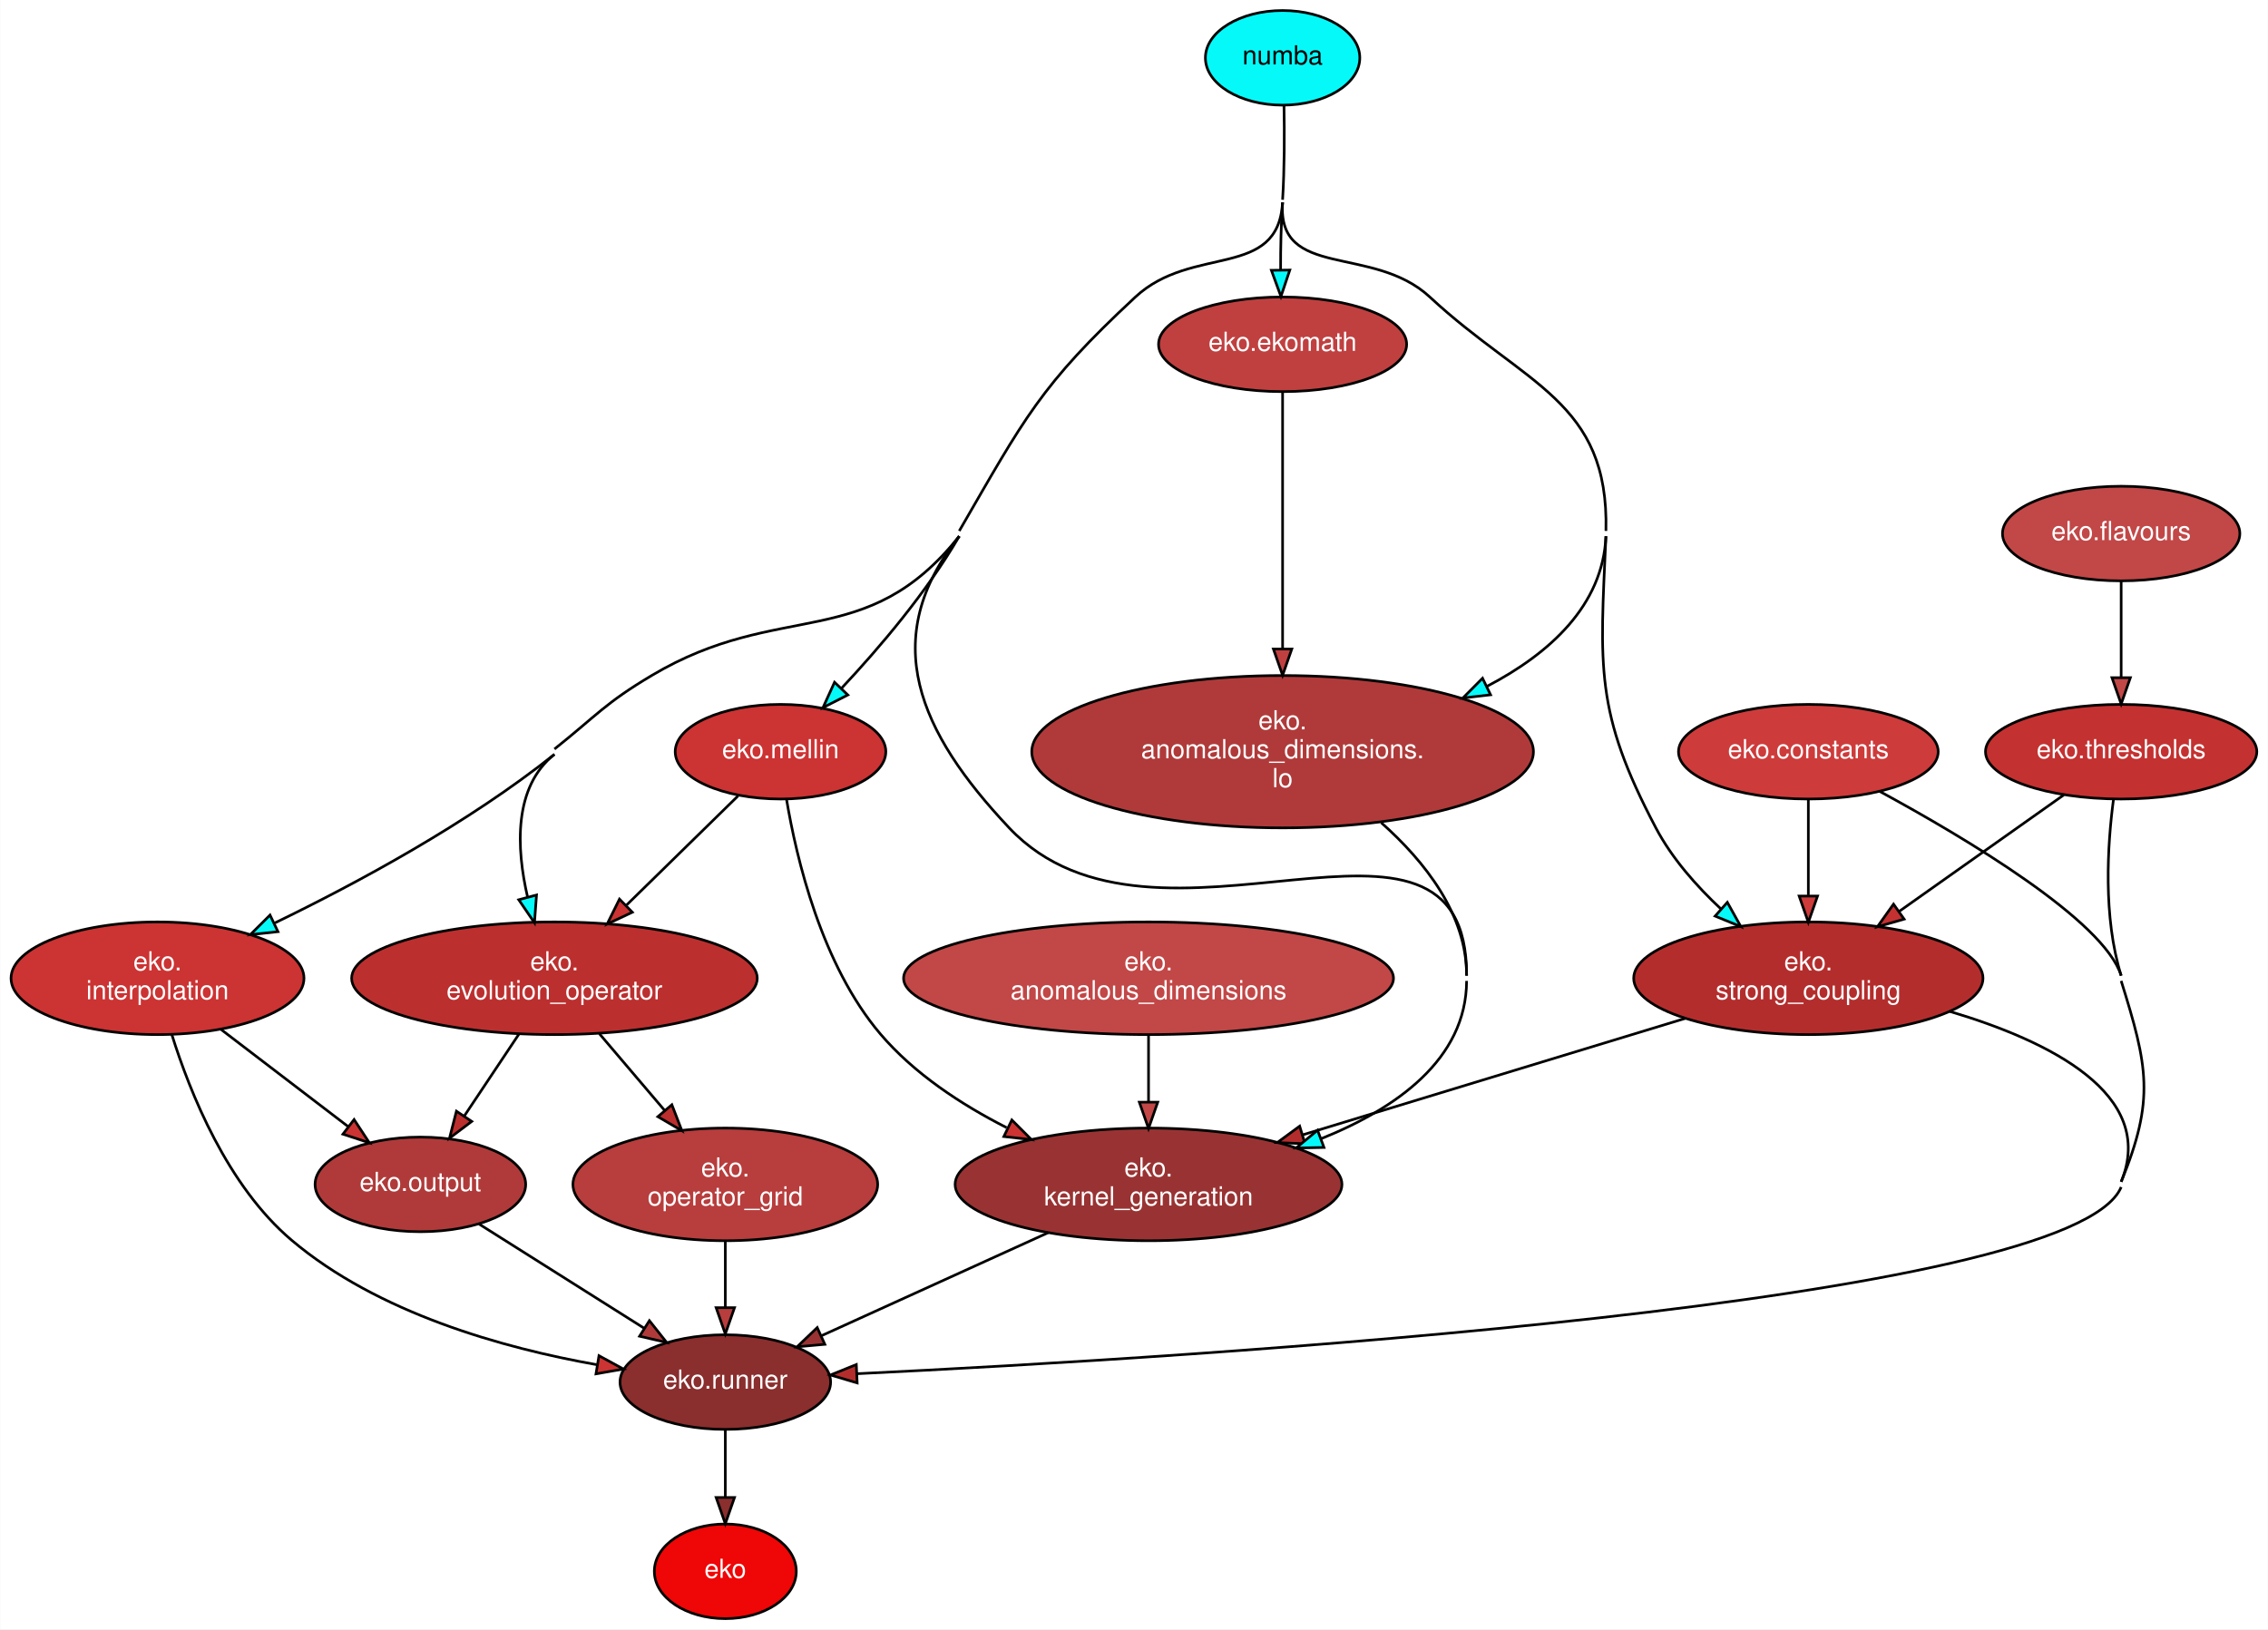
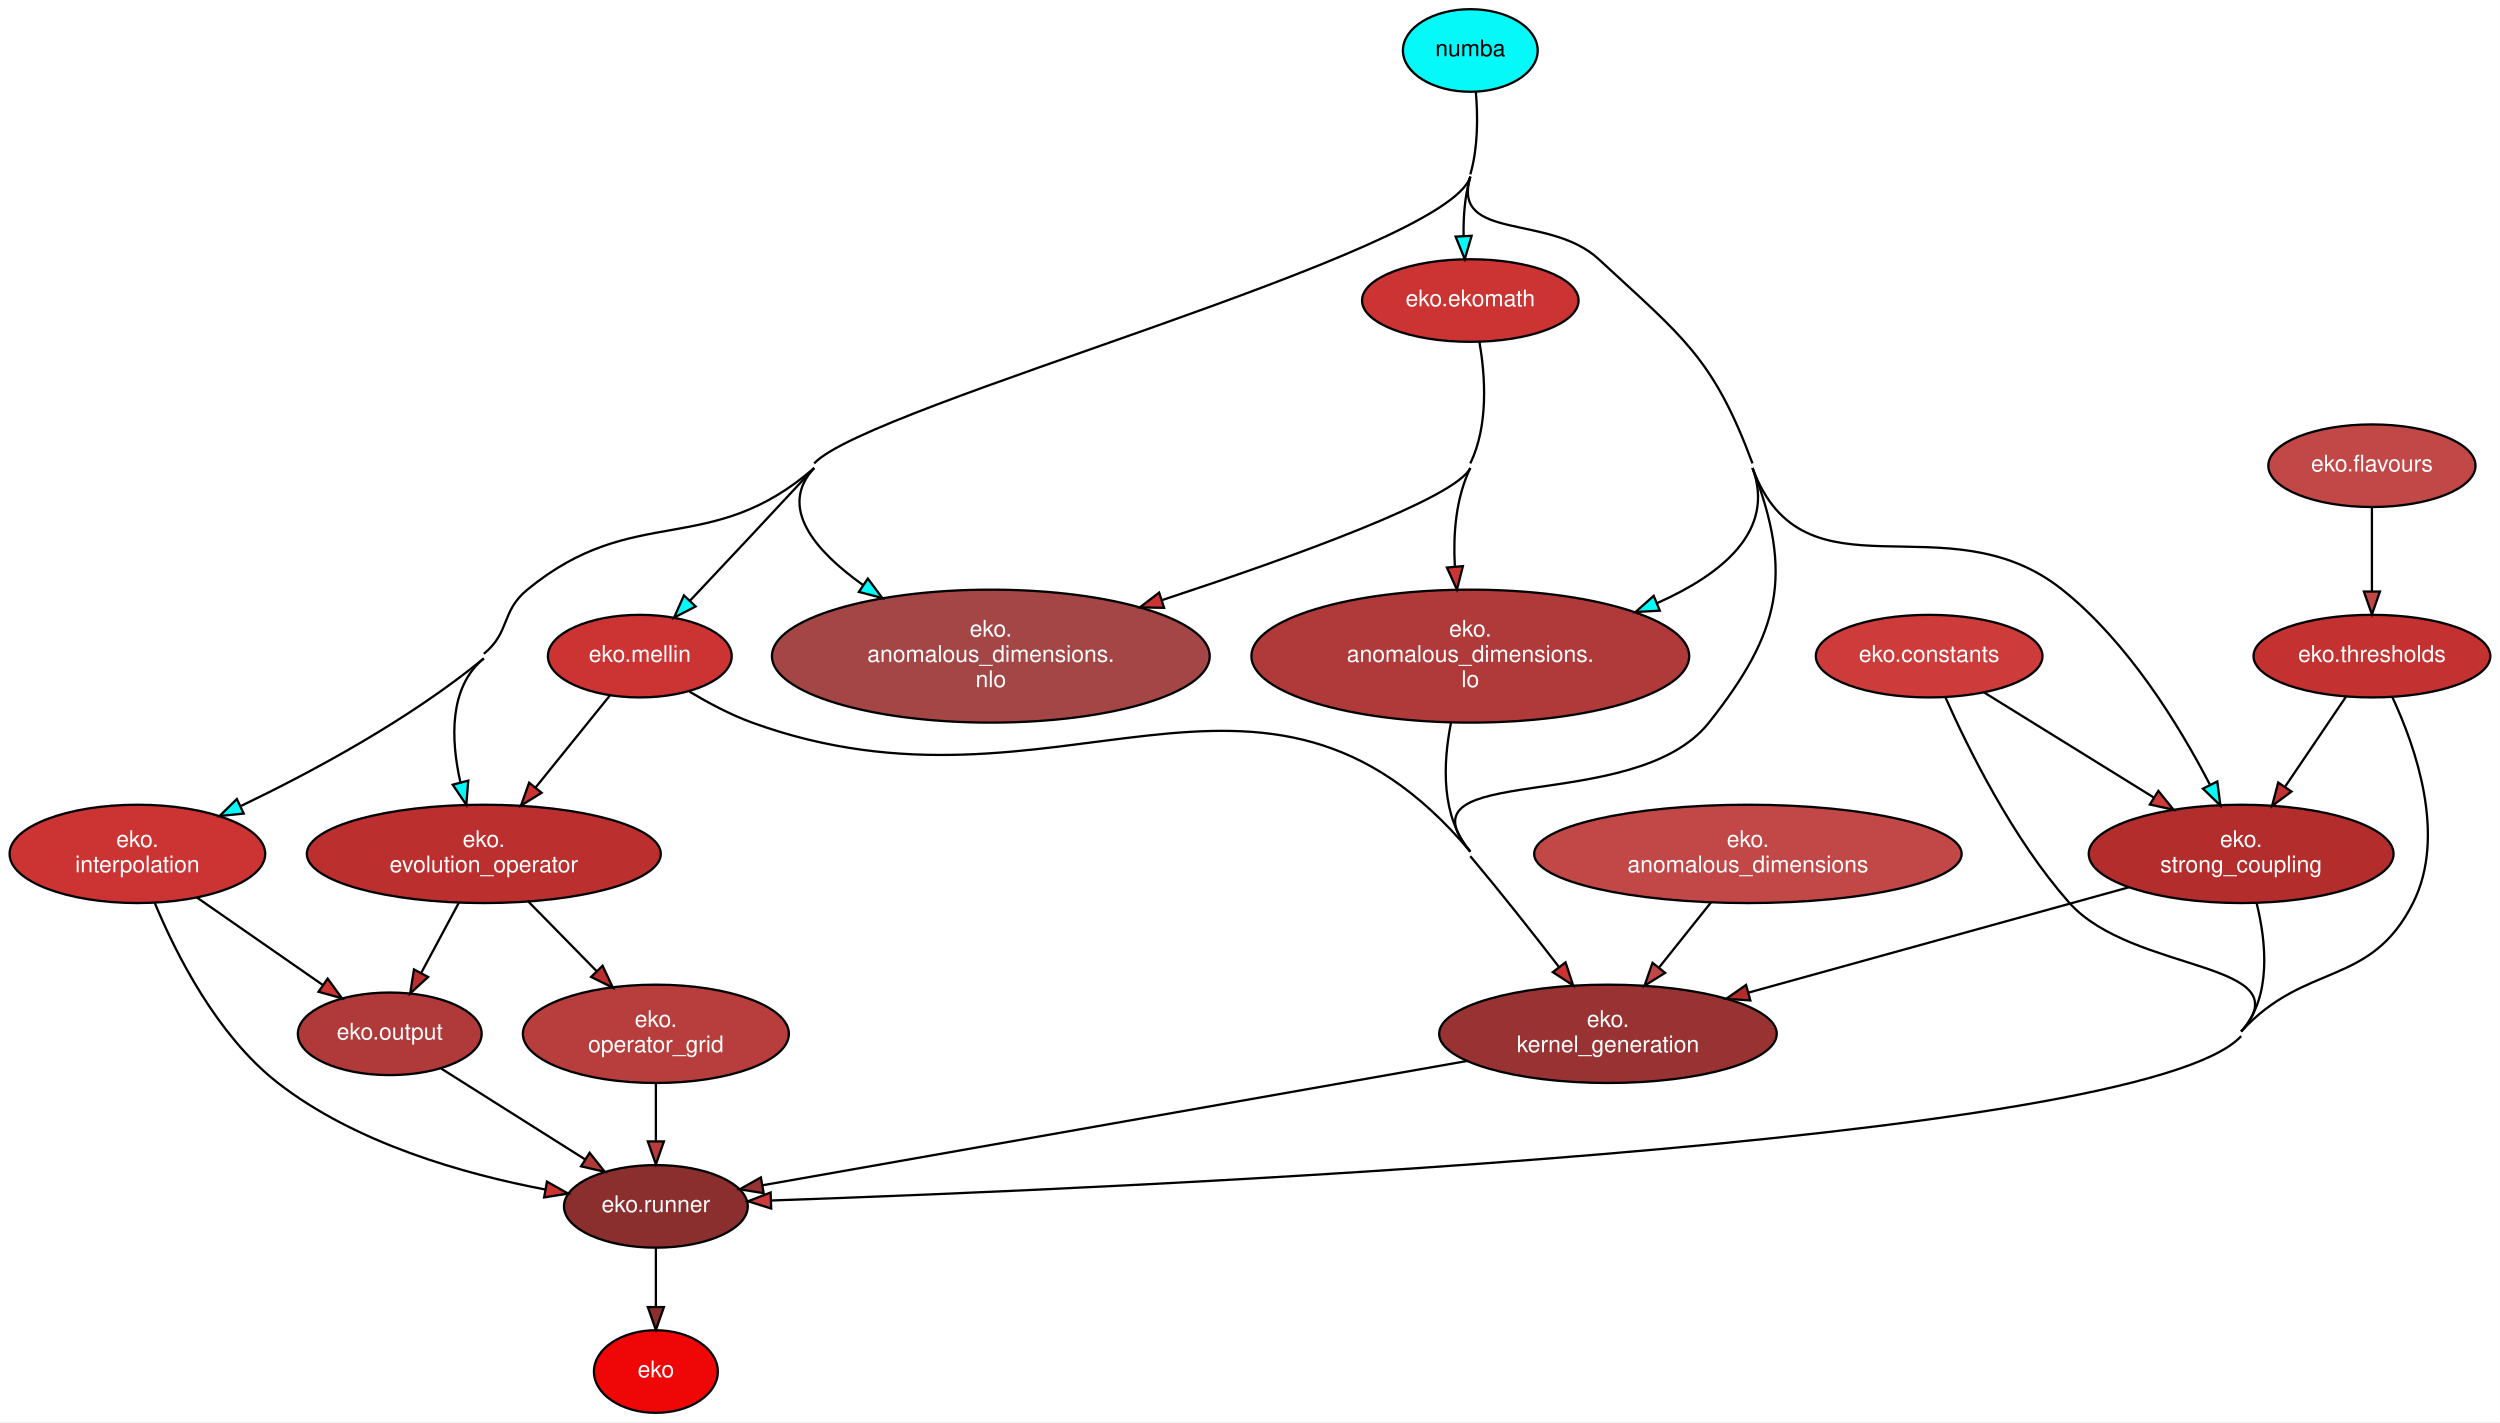
- <svg xmlns="http://www.w3.org/2000/svg" width="863pt" height="620pt" viewBox="0.00 0.00 862.66 619.84">
+ <svg xmlns="http://www.w3.org/2000/svg" width="1090pt" height="620pt" viewBox="0.00 0.00 1089.66 619.84">
  <g id="graph0" class="graph" transform="scale(1 1) rotate(0) translate(4 615.84)">
    <style>.edge&gt;path:hover{stroke-width:8}</style>
-     <polygon fill="white" stroke="transparent" points="-4,4 -4,-615.84 858.66,-615.84 858.66,4 -4,4" />
+     <polygon fill="white" stroke="transparent" points="-4,4 -4,-615.84 1085.66,-615.84 1085.66,4 -4,4" />
    <g id="node1" class="node">
      <style>.edge&gt;path:hover{stroke-width:8}</style>
-       <ellipse fill="#ef0606" stroke="black" cx="271.86" cy="-18" rx="27" ry="18" />
-       <text text-anchor="middle" x="271.86" y="-15.5" font-family="Helvetica,sans-Serif" font-size="10.00" fill="#ffffff">eko</text>
+       <ellipse fill="#ef0606" stroke="black" cx="281.86" cy="-18" rx="27" ry="18" />
+       <text text-anchor="middle" x="281.86" y="-15.5" font-family="Helvetica,sans-Serif" font-size="10.00" fill="#ffffff">eko</text>
    </g>
    <g id="node2" class="node">
      <style>.edge&gt;path:hover{stroke-width:8}</style>
-       <ellipse fill="#c24747" stroke="black" cx="432.86" cy="-243.64" rx="93.18" ry="21.43" />
-       <text text-anchor="middle" x="432.86" y="-246.64" font-family="Helvetica,sans-Serif" font-size="10.00" fill="#ffffff">eko.</text>
-       <text text-anchor="middle" x="432.86" y="-235.64" font-family="Helvetica,sans-Serif" font-size="10.00" fill="#ffffff">anomalous_dimensions</text>
-     </g>
-     <g id="node9" class="node">
-       <style>.edge&gt;path:hover{stroke-width:8}</style>
-       <ellipse fill="#993333" stroke="black" cx="432.86" cy="-165.21" rx="73.58" ry="21.43" />
-       <text text-anchor="middle" x="432.86" y="-168.21" font-family="Helvetica,sans-Serif" font-size="10.00" fill="#ffffff">eko.</text>
-       <text text-anchor="middle" x="432.86" y="-157.21" font-family="Helvetica,sans-Serif" font-size="10.00" fill="#ffffff">kernel_generation</text>
+       <ellipse fill="#c24747" stroke="black" cx="757.86" cy="-243.64" rx="93.18" ry="21.43" />
+       <text text-anchor="middle" x="757.86" y="-246.64" font-family="Helvetica,sans-Serif" font-size="10.00" fill="#ffffff">eko.</text>
+       <text text-anchor="middle" x="757.86" y="-235.64" font-family="Helvetica,sans-Serif" font-size="10.00" fill="#ffffff">anomalous_dimensions</text>
+     </g>
+     <g id="node10" class="node">
+       <style>.edge&gt;path:hover{stroke-width:8}</style>
+       <ellipse fill="#993333" stroke="black" cx="696.86" cy="-165.21" rx="73.58" ry="21.43" />
+       <text text-anchor="middle" x="696.86" y="-168.21" font-family="Helvetica,sans-Serif" font-size="10.00" fill="#ffffff">eko.</text>
+       <text text-anchor="middle" x="696.86" y="-157.21" font-family="Helvetica,sans-Serif" font-size="10.00" fill="#ffffff">kernel_generation</text>
    </g>
    <g id="edge1" class="edge">
      <style>.edge&gt;path:hover{stroke-width:8}</style>
-       <path fill="none" stroke="black" d="M432.86,-222.16C432.86,-214.3 432.86,-205.16 432.86,-196.57" />
-       <polygon fill="#c24747" stroke="black" points="436.36,-196.49 432.86,-186.49 429.36,-196.49 436.36,-196.49" />
+       <path fill="none" stroke="black" d="M741.83,-222.56C734.9,-213.87 726.67,-203.55 719.15,-194.14" />
+       <polygon fill="#c24747" stroke="black" points="721.76,-191.79 712.78,-186.16 716.28,-196.16 721.76,-191.79" />
    </g>
    <g id="node3" class="node">
      <style>.edge&gt;path:hover{stroke-width:8}</style>
-       <ellipse fill="#b03a3a" stroke="black" cx="483.86" cy="-329.84" rx="95.42" ry="28.98" />
-       <text text-anchor="middle" x="483.86" y="-338.34" font-family="Helvetica,sans-Serif" font-size="10.00" fill="#ffffff">eko.</text>
-       <text text-anchor="middle" x="483.86" y="-327.34" font-family="Helvetica,sans-Serif" font-size="10.00" fill="#ffffff">anomalous_dimensions.</text>
-       <text text-anchor="middle" x="483.86" y="-316.34" font-family="Helvetica,sans-Serif" font-size="10.00" fill="#ffffff">lo</text>
+       <ellipse fill="#b03a3a" stroke="black" cx="636.86" cy="-329.84" rx="95.42" ry="28.98" />
+       <text text-anchor="middle" x="636.86" y="-338.34" font-family="Helvetica,sans-Serif" font-size="10.00" fill="#ffffff">eko.</text>
+       <text text-anchor="middle" x="636.86" y="-327.34" font-family="Helvetica,sans-Serif" font-size="10.00" fill="#ffffff">anomalous_dimensions.</text>
+       <text text-anchor="middle" x="636.86" y="-316.34" font-family="Helvetica,sans-Serif" font-size="10.00" fill="#ffffff">lo</text>
    </g>
    <g id="edge2" class="edge">
      <style>.edge&gt;path:hover{stroke-width:8}</style>
-       <path fill="none" stroke="black" d="M521.37,-302.85C538.03,-288.04 553.92,-267.83 553.86,-244.64" />
+       <path fill="none" stroke="black" d="M628.42,-300.71C624.86,-282.67 624.06,-259.85 636.86,-244.64" />
    </g>
    <g id="node4" class="node">
      <style>.edge&gt;path:hover{stroke-width:8}</style>
-       <ellipse fill="#ce3b3b" stroke="black" cx="683.86" cy="-329.84" rx="49.4" ry="18" />
-       <text text-anchor="middle" x="683.86" y="-327.34" font-family="Helvetica,sans-Serif" font-size="10.00" fill="#ffffff">eko.constants</text>
-     </g>
-     <g id="node13" class="node">
-       <style>.edge&gt;path:hover{stroke-width:8}</style>
-       <ellipse fill="#8a2e2e" stroke="black" cx="271.86" cy="-90" rx="40.06" ry="18" />
-       <text text-anchor="middle" x="271.86" y="-87.5" font-family="Helvetica,sans-Serif" font-size="10.00" fill="#ffffff">eko.runner</text>
+       <ellipse fill="#a44646" stroke="black" cx="427.86" cy="-329.84" rx="95.42" ry="28.98" />
+       <text text-anchor="middle" x="427.86" y="-338.34" font-family="Helvetica,sans-Serif" font-size="10.00" fill="#ffffff">eko.</text>
+       <text text-anchor="middle" x="427.86" y="-327.34" font-family="Helvetica,sans-Serif" font-size="10.00" fill="#ffffff">anomalous_dimensions.</text>
+       <text text-anchor="middle" x="427.86" y="-316.34" font-family="Helvetica,sans-Serif" font-size="10.00" fill="#ffffff">nlo</text>
+     </g>
+     <g id="node5" class="node">
+       <style>.edge&gt;path:hover{stroke-width:8}</style>
+       <ellipse fill="#ce3b3b" stroke="black" cx="836.86" cy="-329.84" rx="49.4" ry="18" />
+       <text text-anchor="middle" x="836.86" y="-327.34" font-family="Helvetica,sans-Serif" font-size="10.00" fill="#ffffff">eko.constants</text>
+     </g>
+     <g id="node14" class="node">
+       <style>.edge&gt;path:hover{stroke-width:8}</style>
+       <ellipse fill="#8a2e2e" stroke="black" cx="281.86" cy="-90" rx="40.06" ry="18" />
+       <text text-anchor="middle" x="281.86" y="-87.5" font-family="Helvetica,sans-Serif" font-size="10.00" fill="#ffffff">eko.runner</text>
    </g>
    <g id="edge3" class="edge">
      <style>.edge&gt;path:hover{stroke-width:8}</style>
-       <path fill="none" stroke="black" d="M710.94,-314.78C743.99,-296.83 796.33,-265.6 802.86,-244.64" />
-       <path fill="none" stroke="black" d="M802.86,-242.64C812.97,-210.21 815.79,-197.62 802.86,-166.21" />
-     </g>
-     <g id="node14" class="node">
-       <style>.edge&gt;path:hover{stroke-width:8}</style>
-       <ellipse fill="#b42d2d" stroke="black" cx="683.86" cy="-243.64" rx="66.44" ry="21.43" />
-       <text text-anchor="middle" x="683.86" y="-246.64" font-family="Helvetica,sans-Serif" font-size="10.00" fill="#ffffff">eko.</text>
-       <text text-anchor="middle" x="683.86" y="-235.64" font-family="Helvetica,sans-Serif" font-size="10.00" fill="#ffffff">strong_coupling</text>
+       <path fill="none" stroke="black" d="M843.9,-312.01C853.73,-289.82 873.18,-250.34 897.86,-222.43 925.46,-191.22 1000.68,-197.22 972.86,-166.21" />
+       <path fill="none" stroke="black" d="M972.86,-164.21C929.68,-117.09 484.49,-97.82 332.44,-92.57" />
+       <polygon fill="#ce3b3b" stroke="black" points="332.12,-89.06 322.01,-92.22 331.88,-96.06 332.12,-89.06" />
+     </g>
+     <g id="node15" class="node">
+       <style>.edge&gt;path:hover{stroke-width:8}</style>
+       <ellipse fill="#b42d2d" stroke="black" cx="972.86" cy="-243.64" rx="66.44" ry="21.43" />
+       <text text-anchor="middle" x="972.86" y="-246.64" font-family="Helvetica,sans-Serif" font-size="10.00" fill="#ffffff">eko.</text>
+       <text text-anchor="middle" x="972.86" y="-235.64" font-family="Helvetica,sans-Serif" font-size="10.00" fill="#ffffff">strong_coupling</text>
    </g>
    <g id="edge4" class="edge">
      <style>.edge&gt;path:hover{stroke-width:8}</style>
-       <path fill="none" stroke="black" d="M683.86,-311.8C683.86,-301.32 683.86,-287.58 683.86,-275.26" />
-       <polygon fill="#ce3b3b" stroke="black" points="687.36,-274.92 683.86,-264.92 680.36,-274.92 687.36,-274.92" />
-     </g>
-     <g id="node5" class="node">
-       <style>.edge&gt;path:hover{stroke-width:8}</style>
-       <ellipse fill="#c04040" stroke="black" cx="483.86" cy="-484.84" rx="47.19" ry="18" />
-       <text text-anchor="middle" x="483.86" y="-482.34" font-family="Helvetica,sans-Serif" font-size="10.00" fill="#ffffff">eko.ekomath</text>
+       <path fill="none" stroke="black" d="M860.86,-313.98C881.28,-301.34 910.98,-282.95 934.66,-268.29" />
+       <polygon fill="#ce3b3b" stroke="black" points="936.76,-271.11 943.42,-262.87 933.07,-265.16 936.76,-271.11" />
+     </g>
+     <g id="node6" class="node">
+       <style>.edge&gt;path:hover{stroke-width:8}</style>
+       <ellipse fill="#cc3333" stroke="black" cx="636.86" cy="-484.84" rx="47.19" ry="18" />
+       <text text-anchor="middle" x="636.86" y="-482.34" font-family="Helvetica,sans-Serif" font-size="10.00" fill="#ffffff">eko.ekomath</text>
    </g>
    <g id="edge5" class="edge">
      <style>.edge&gt;path:hover{stroke-width:8}</style>
-       <path fill="none" stroke="black" d="M483.86,-466.58C483.86,-443.06 483.86,-400.29 483.86,-369.03" />
-       <polygon fill="#c04040" stroke="black" points="487.36,-368.91 483.86,-358.91 480.36,-368.91 487.36,-368.91" />
-     </g>
-     <g id="node6" class="node">
+       <path fill="none" stroke="black" d="M636.86,-411.84C630.58,-398.82 629.34,-383.2 630.11,-369.16" />
+       <polygon fill="#cc3333" stroke="black" points="633.63,-369.08 631.04,-358.81 626.66,-368.45 633.63,-369.08" />
+     </g>
+     <g id="edge6" class="edge">
+       <style>.edge&gt;path:hover{stroke-width:8}</style>
+       <path fill="none" stroke="black" d="M640.84,-466.8C643.39,-452.03 644.89,-430.47 636.86,-413.84" />
+       <path fill="none" stroke="black" d="M636.86,-411.84C630.52,-398.71 560.01,-373.2 502.61,-354.31" />
+       <polygon fill="#cc3333" stroke="black" points="503.39,-350.88 492.8,-351.1 501.22,-357.53 503.39,-350.88" />
+     </g>
+     <g id="node7" class="node">
      <style>.edge&gt;path:hover{stroke-width:8}</style>
      <ellipse fill="#bc2f2f" stroke="black" cx="206.86" cy="-243.64" rx="77.15" ry="21.43" />
      <text text-anchor="middle" x="206.86" y="-246.64" font-family="Helvetica,sans-Serif" font-size="10.00" fill="#ffffff">eko.</text>
      <text text-anchor="middle" x="206.86" y="-235.64" font-family="Helvetica,sans-Serif" font-size="10.00" fill="#ffffff">evolution_operator</text>
    </g>
-     <g id="node11" class="node">
-       <style>.edge&gt;path:hover{stroke-width:8}</style>
-       <ellipse fill="#b83d3d" stroke="black" cx="271.86" cy="-165.21" rx="57.97" ry="21.43" />
-       <text text-anchor="middle" x="271.86" y="-168.21" font-family="Helvetica,sans-Serif" font-size="10.00" fill="#ffffff">eko.</text>
-       <text text-anchor="middle" x="271.86" y="-157.21" font-family="Helvetica,sans-Serif" font-size="10.00" fill="#ffffff">operator_grid</text>
-     </g>
-     <g id="edge6" class="edge">
-       <style>.edge&gt;path:hover{stroke-width:8}</style>
-       <path fill="none" stroke="black" d="M223.94,-222.56C231.52,-213.65 240.56,-203.02 248.73,-193.41" />
-       <polygon fill="#bc2f2f" stroke="black" points="251.53,-195.52 255.35,-185.63 246.2,-190.98 251.53,-195.52" />
-     </g>
    <g id="node12" class="node">
      <style>.edge&gt;path:hover{stroke-width:8}</style>
-       <ellipse fill="#b03a3a" stroke="black" cx="155.86" cy="-165.21" rx="40.06" ry="18" />
-       <text text-anchor="middle" x="155.86" y="-162.71" font-family="Helvetica,sans-Serif" font-size="10.00" fill="#ffffff">eko.output</text>
+       <ellipse fill="#b83d3d" stroke="black" cx="281.86" cy="-165.21" rx="57.97" ry="21.43" />
+       <text text-anchor="middle" x="281.86" y="-168.21" font-family="Helvetica,sans-Serif" font-size="10.00" fill="#ffffff">eko.</text>
+       <text text-anchor="middle" x="281.86" y="-157.21" font-family="Helvetica,sans-Serif" font-size="10.00" fill="#ffffff">operator_grid</text>
    </g>
    <g id="edge7" class="edge">
      <style>.edge&gt;path:hover{stroke-width:8}</style>
-       <path fill="none" stroke="black" d="M193.46,-222.56C187.07,-212.98 179.36,-201.43 172.59,-191.28" />
-       <polygon fill="#bc2f2f" stroke="black" points="175.4,-189.18 166.94,-182.81 169.57,-193.07 175.4,-189.18" />
-     </g>
-     <g id="node7" class="node">
-       <style>.edge&gt;path:hover{stroke-width:8}</style>
-       <ellipse fill="#c24747" stroke="black" cx="802.86" cy="-412.84" rx="45.15" ry="18" />
-       <text text-anchor="middle" x="802.86" y="-410.34" font-family="Helvetica,sans-Serif" font-size="10.00" fill="#ffffff">eko.flavours</text>
-     </g>
-     <g id="node15" class="node">
-       <style>.edge&gt;path:hover{stroke-width:8}</style>
-       <ellipse fill="#c43131" stroke="black" cx="802.86" cy="-329.84" rx="51.61" ry="18" />
-       <text text-anchor="middle" x="802.86" y="-327.34" font-family="Helvetica,sans-Serif" font-size="10.00" fill="#ffffff">eko.thresholds</text>
+       <path fill="none" stroke="black" d="M226.18,-222.96C235.24,-213.72 246.17,-202.59 255.94,-192.63" />
+       <polygon fill="#bc2f2f" stroke="black" points="258.62,-194.89 263.13,-185.3 253.63,-189.99 258.62,-194.89" />
+     </g>
+     <g id="node13" class="node">
+       <style>.edge&gt;path:hover{stroke-width:8}</style>
+       <ellipse fill="#b03a3a" stroke="black" cx="165.86" cy="-165.21" rx="40.06" ry="18" />
+       <text text-anchor="middle" x="165.86" y="-162.71" font-family="Helvetica,sans-Serif" font-size="10.00" fill="#ffffff">eko.output</text>
    </g>
    <g id="edge8" class="edge">
      <style>.edge&gt;path:hover{stroke-width:8}</style>
-       <path fill="none" stroke="black" d="M802.86,-394.66C802.86,-384.03 802.86,-370.15 802.86,-358.04" />
-       <polygon fill="#c24747" stroke="black" points="806.36,-358 802.86,-348 799.36,-358 806.36,-358" />
+       <path fill="none" stroke="black" d="M196.09,-222.56C191.05,-213.18 185,-201.89 179.64,-191.89" />
+       <polygon fill="#bc2f2f" stroke="black" points="182.58,-189.97 174.76,-182.81 176.41,-193.28 182.58,-189.97" />
    </g>
    <g id="node8" class="node">
+       <style>.edge&gt;path:hover{stroke-width:8}</style>
+       <ellipse fill="#c24747" stroke="black" cx="1029.86" cy="-412.84" rx="45.15" ry="18" />
+       <text text-anchor="middle" x="1029.86" y="-410.34" font-family="Helvetica,sans-Serif" font-size="10.00" fill="#ffffff">eko.flavours</text>
+     </g>
+     <g id="node16" class="node">
+       <style>.edge&gt;path:hover{stroke-width:8}</style>
+       <ellipse fill="#c43131" stroke="black" cx="1029.86" cy="-329.84" rx="51.61" ry="18" />
+       <text text-anchor="middle" x="1029.86" y="-327.34" font-family="Helvetica,sans-Serif" font-size="10.00" fill="#ffffff">eko.thresholds</text>
+     </g>
+     <g id="edge9" class="edge">
+       <style>.edge&gt;path:hover{stroke-width:8}</style>
+       <path fill="none" stroke="black" d="M1029.86,-394.66C1029.86,-384.03 1029.86,-370.15 1029.86,-358.04" />
+       <polygon fill="#c24747" stroke="black" points="1033.36,-358 1029.86,-348 1026.36,-358 1033.36,-358" />
+     </g>
+     <g id="node9" class="node">
      <style>.edge&gt;path:hover{stroke-width:8}</style>
      <ellipse fill="#cc3333" stroke="black" cx="55.86" cy="-243.64" rx="55.72" ry="21.43" />
      <text text-anchor="middle" x="55.86" y="-246.64" font-family="Helvetica,sans-Serif" font-size="10.00" fill="#ffffff">eko.</text>
      <text text-anchor="middle" x="55.86" y="-235.64" font-family="Helvetica,sans-Serif" font-size="10.00" fill="#ffffff">interpolation</text>
    </g>
-     <g id="edge9" class="edge">
-       <style>.edge&gt;path:hover{stroke-width:8}</style>
-       <path fill="none" stroke="black" d="M79.81,-224.33C94.44,-213.16 113.19,-198.82 128.41,-187.19" />
-       <polygon fill="#cc3333" stroke="black" points="130.64,-189.89 136.46,-181.04 126.39,-184.33 130.64,-189.89" />
-     </g>
    <g id="edge10" class="edge">
      <style>.edge&gt;path:hover{stroke-width:8}</style>
-       <path fill="none" stroke="black" d="M61.28,-222.3C68.24,-200.01 82.43,-164.67 106.86,-144 139.68,-116.23 187.27,-102.95 222.92,-96.63" />
-       <polygon fill="#cc3333" stroke="black" points="223.8,-100.04 233.1,-94.96 222.66,-93.13 223.8,-100.04" />
+       <path fill="none" stroke="black" d="M81.65,-224.72C98.09,-213.3 119.43,-198.47 136.52,-186.6" />
+       <polygon fill="#cc3333" stroke="black" points="138.8,-189.28 145.02,-180.7 134.81,-183.53 138.8,-189.28" />
    </g>
    <g id="edge11" class="edge">
      <style>.edge&gt;path:hover{stroke-width:8}</style>
-       <path fill="none" stroke="black" d="M394.71,-146.86C368.65,-135.01 334.32,-119.4 308.58,-107.7" />
-       <polygon fill="#993333" stroke="black" points="309.72,-104.37 299.17,-103.42 306.82,-110.74 309.72,-104.37" />
-     </g>
-     <g id="node10" class="node">
-       <style>.edge&gt;path:hover{stroke-width:8}</style>
-       <ellipse fill="#cc3333" stroke="black" cx="292.86" cy="-329.84" rx="40.06" ry="18" />
-       <text text-anchor="middle" x="292.86" y="-327.34" font-family="Helvetica,sans-Serif" font-size="10.00" fill="#ffffff">eko.mellin</text>
+       <path fill="none" stroke="black" d="M63.42,-222.27C72.7,-199.96 90.54,-164.6 116.86,-144 150.72,-117.51 198.19,-104.08 233.53,-97.38" />
+       <polygon fill="#cc3333" stroke="black" points="234.38,-100.79 243.61,-95.59 233.15,-93.89 234.38,-100.79" />
    </g>
    <g id="edge12" class="edge">
      <style>.edge&gt;path:hover{stroke-width:8}</style>
-       <path fill="none" stroke="black" d="M276.69,-313.01C264.78,-301.35 248.31,-285.22 234.35,-271.55" />
-       <polygon fill="#cc3333" stroke="black" points="236.49,-268.76 226.9,-264.26 231.6,-273.76 236.49,-268.76" />
+       <path fill="none" stroke="black" d="M635.63,-153.41C551.97,-138.65 403.77,-112.51 328.51,-99.23" />
+       <polygon fill="#993333" stroke="black" points="328.85,-95.74 318.39,-97.44 327.63,-102.63 328.85,-95.74" />
+     </g>
+     <g id="node11" class="node">
+       <style>.edge&gt;path:hover{stroke-width:8}</style>
+       <ellipse fill="#cc3333" stroke="black" cx="274.86" cy="-329.84" rx="40.06" ry="18" />
+       <text text-anchor="middle" x="274.86" y="-327.34" font-family="Helvetica,sans-Serif" font-size="10.00" fill="#ffffff">eko.mellin</text>
    </g>
    <g id="edge13" class="edge">
      <style>.edge&gt;path:hover{stroke-width:8}</style>
-       <path fill="none" stroke="black" d="M295.12,-311.87C298.92,-289.16 308.49,-248.72 330.86,-222.43 343.69,-207.35 361.61,-195.59 378.87,-186.81" />
-       <polygon fill="#cc3333" stroke="black" points="380.86,-189.73 388.35,-182.23 377.82,-183.43 380.86,-189.73" />
+       <path fill="none" stroke="black" d="M261.75,-312.61C252.61,-301.29 240.18,-285.9 229.46,-272.62" />
+       <polygon fill="#cc3333" stroke="black" points="232.06,-270.27 223.05,-264.69 226.61,-274.67 232.06,-270.27" />
    </g>
    <g id="edge14" class="edge">
      <style>.edge&gt;path:hover{stroke-width:8}</style>
-       <path fill="none" stroke="black" d="M271.86,-143.82C271.86,-135.97 271.86,-126.86 271.86,-118.45" />
-       <polygon fill="#b83d3d" stroke="black" points="275.36,-118.31 271.86,-108.31 268.36,-118.31 275.36,-118.31" />
+       <path fill="none" stroke="black" d="M296.53,-314.35C304.78,-309.4 314.47,-304.26 323.86,-300.85 456.71,-252.61 545.86,-352.78 636.86,-244.64" />
+       <path fill="none" stroke="black" d="M636.86,-242.64C650.03,-226.99 664.18,-209.03 675.43,-194.45" />
+       <polygon fill="#cc3333" stroke="black" points="678.37,-196.37 681.69,-186.3 672.82,-192.1 678.37,-196.37" />
    </g>
    <g id="edge15" class="edge">
      <style>.edge&gt;path:hover{stroke-width:8}</style>
-       <path fill="none" stroke="black" d="M178.23,-150.1C196.04,-138.85 221.17,-122.99 240.92,-110.53" />
-       <polygon fill="#b03a3a" stroke="black" points="242.98,-113.37 249.56,-105.07 239.24,-107.45 242.98,-113.37" />
+       <path fill="none" stroke="black" d="M281.86,-143.82C281.86,-135.97 281.86,-126.86 281.86,-118.45" />
+       <polygon fill="#b83d3d" stroke="black" points="285.36,-118.31 281.86,-108.31 278.36,-118.31 285.36,-118.31" />
    </g>
    <g id="edge16" class="edge">
      <style>.edge&gt;path:hover{stroke-width:8}</style>
-       <path fill="none" stroke="black" d="M271.86,-71.7C271.86,-63.98 271.86,-54.71 271.86,-46.11" />
-       <polygon fill="#8a2e2e" stroke="black" points="275.36,-46.1 271.86,-36.1 268.36,-46.1 275.36,-46.1" />
+       <path fill="none" stroke="black" d="M188.23,-150.1C206.04,-138.85 231.17,-122.99 250.92,-110.53" />
+       <polygon fill="#b03a3a" stroke="black" points="252.98,-113.37 259.56,-105.07 249.24,-107.45 252.98,-113.37" />
    </g>
    <g id="edge17" class="edge">
      <style>.edge&gt;path:hover{stroke-width:8}</style>
-       <path fill="none" stroke="black" d="M637.24,-228.44C596.12,-215.92 535.99,-197.62 491.59,-184.1" />
-       <polygon fill="#b42d2d" stroke="black" points="492.39,-180.68 481.81,-181.12 490.35,-187.38 492.39,-180.68" />
+       <path fill="none" stroke="black" d="M281.86,-71.7C281.86,-63.98 281.86,-54.71 281.86,-46.11" />
+       <polygon fill="#8a2e2e" stroke="black" points="285.36,-46.1 281.86,-36.1 278.36,-46.1 285.36,-46.1" />
    </g>
    <g id="edge18" class="edge">
      <style>.edge&gt;path:hover{stroke-width:8}</style>
-       <path fill="none" stroke="black" d="M737.68,-231.02C775.32,-219.83 816.6,-199.59 802.86,-166.21" />
-       <path fill="none" stroke="black" d="M802.86,-164.21C784.58,-119.81 450.57,-99.41 321.86,-93.18" />
-       <polygon fill="#b42d2d" stroke="black" points="322.02,-89.68 311.86,-92.7 321.69,-96.67 322.02,-89.68" />
+       <path fill="none" stroke="black" d="M924.15,-229.15C877.87,-216.34 808.11,-197.02 758.09,-183.17" />
+       <polygon fill="#b42d2d" stroke="black" points="758.93,-179.77 748.36,-180.47 757.06,-186.52 758.93,-179.77" />
    </g>
    <g id="edge19" class="edge">
      <style>.edge&gt;path:hover{stroke-width:8}</style>
-       <path fill="none" stroke="black" d="M799.93,-311.62C797.64,-294.28 795.9,-266.97 802.86,-244.64" />
+       <path fill="none" stroke="black" d="M979.53,-222.48C983.8,-205.35 986.33,-181.23 972.86,-166.21" />
    </g>
    <g id="edge20" class="edge">
      <style>.edge&gt;path:hover{stroke-width:8}</style>
-       <path fill="none" stroke="black" d="M781.04,-313.4C763.54,-301.02 738.66,-283.42 718.46,-269.12" />
-       <polygon fill="#c43131" stroke="black" points="720.3,-266.14 710.12,-263.22 716.26,-271.85 720.3,-266.14" />
-     </g>
-     <g id="node16" class="node">
-       <style>.edge&gt;path:hover{stroke-width:8}</style>
-       <ellipse fill="#06f9f9" stroke="black" cx="483.86" cy="-593.84" rx="29.37" ry="18" />
-       <text text-anchor="middle" x="483.86" y="-591.34" font-family="Helvetica,sans-Serif" font-size="10.00" fill="#000000">numba</text>
+       <path fill="none" stroke="black" d="M1038.71,-312.06C1048.89,-290.27 1062.45,-251.59 1047.86,-222.43 1029.23,-185.17 1001.01,-196.92 972.86,-166.21" />
    </g>
    <g id="edge21" class="edge">
      <style>.edge&gt;path:hover{stroke-width:8}</style>
-       <path fill="none" stroke="black" d="M483.86,-538.84C481.71,-509.33 518.18,-522.97 539.86,-502.84 576.14,-469.14 608.09,-463.33 606.86,-413.84" />
-       <path fill="none" stroke="black" d="M606.86,-411.84C605.68,-385.45 585.43,-367.17 561.68,-354.75" />
-       <polygon fill="#06f9f9" stroke="black" points="562.97,-351.49 552.44,-350.27 559.92,-357.79 562.97,-351.49" />
+       <path fill="none" stroke="black" d="M1018.6,-312.21C1011.06,-301.07 1000.94,-286.12 992.14,-273.12" />
+       <polygon fill="#c43131" stroke="black" points="994.81,-270.82 986.31,-264.5 989.01,-274.74 994.81,-270.82" />
+     </g>
+     <g id="node17" class="node">
+       <style>.edge&gt;path:hover{stroke-width:8}</style>
+       <ellipse fill="#06f9f9" stroke="black" cx="636.86" cy="-593.84" rx="29.37" ry="18" />
+       <text text-anchor="middle" x="636.86" y="-591.34" font-family="Helvetica,sans-Serif" font-size="10.00" fill="#000000">numba</text>
    </g>
    <g id="edge22" class="edge">
      <style>.edge&gt;path:hover{stroke-width:8}</style>
-       <path fill="none" stroke="black" d="M483.86,-538.84C483.26,-530.54 483.08,-521.5 483.1,-513.26" />
-       <polygon fill="#06f9f9" stroke="black" points="486.6,-513.09 483.23,-503.04 479.6,-513 486.6,-513.09" />
+       <path fill="none" stroke="black" d="M636.86,-538.84C628.53,-510.44 671.18,-522.97 692.86,-502.84 729.14,-469.14 742.61,-460.24 759.86,-413.84" />
+       <path fill="none" stroke="black" d="M759.86,-411.84C769.95,-384.7 747.05,-365.72 718.36,-352.99" />
+       <polygon fill="#06f9f9" stroke="black" points="719.46,-349.66 708.88,-349.08 716.79,-356.13 719.46,-349.66" />
    </g>
    <g id="edge23" class="edge">
      <style>.edge&gt;path:hover{stroke-width:8}</style>
-       <path fill="none" stroke="black" d="M206.86,-328.84C191.26,-316.41 192.29,-293.3 196.66,-274.44" />
-       <polygon fill="#06f9f9" stroke="black" points="200.04,-275.33 199.26,-264.76 193.28,-273.51 200.04,-275.33" />
+       <path fill="none" stroke="black" d="M350.86,-411.84C335.07,-394.81 350.88,-375.99 372.2,-360.79" />
+       <polygon fill="#06f9f9" stroke="black" points="374.24,-363.64 380.58,-355.15 370.33,-357.83 374.24,-363.64" />
    </g>
    <g id="edge24" class="edge">
      <style>.edge&gt;path:hover{stroke-width:8}</style>
-       <path fill="none" stroke="black" d="M484.39,-575.63C484.58,-565.26 484.59,-551.78 483.86,-539.84" />
-       <path fill="none" stroke="black" d="M483.86,-538.84C482.06,-509.3 449.54,-522.97 427.86,-502.84 391.58,-469.14 385.68,-456.68 360.86,-413.84" />
-       <path fill="none" stroke="black" d="M360.86,-411.84C325.31,-367.17 292.93,-388.01 243.86,-358.84 226.14,-348.3 222.99,-343.7 206.86,-330.84" />
-       <path fill="none" stroke="black" d="M206.86,-328.84C174,-302.65 131.91,-279.92 100.52,-264.7" />
-       <polygon fill="#06f9f9" stroke="black" points="101.68,-261.37 91.15,-260.22 98.66,-267.69 101.68,-261.37" />
+       <path fill="none" stroke="black" d="M636.86,-538.84C634.46,-530.64 633.8,-521.42 633.93,-513" />
+       <polygon fill="#06f9f9" stroke="black" points="637.43,-513.06 634.45,-502.89 630.44,-512.7 637.43,-513.06" />
    </g>
    <g id="edge25" class="edge">
      <style>.edge&gt;path:hover{stroke-width:8}</style>
-       <path fill="none" stroke="black" d="M360.86,-411.84C329.7,-372.68 345.53,-337.26 379.86,-300.85 435.62,-241.73 554.07,-325.91 553.86,-244.64" />
-       <path fill="none" stroke="black" d="M553.86,-242.64C553.73,-212.73 526.96,-194.05 498.64,-182.65" />
-       <polygon fill="#06f9f9" stroke="black" points="499.6,-179.27 489.01,-179.06 497.16,-185.83 499.6,-179.27" />
+       <path fill="none" stroke="black" d="M206.86,-328.84C191.61,-316.33 192.44,-293.59 196.64,-274.9" />
+       <polygon fill="#06f9f9" stroke="black" points="200.08,-275.58 199.23,-265.02 193.31,-273.8 200.08,-275.58" />
    </g>
    <g id="edge26" class="edge">
      <style>.edge&gt;path:hover{stroke-width:8}</style>
-       <path fill="none" stroke="black" d="M360.86,-411.84C348.56,-390.59 330.56,-369.45 316.17,-354.09" />
-       <polygon fill="#06f9f9" stroke="black" points="318.46,-351.43 309.02,-346.62 313.41,-356.27 318.46,-351.43" />
+       <path fill="none" stroke="black" d="M639.27,-575.78C640.17,-565.22 640.28,-551.49 636.86,-539.84" />
+       <path fill="none" stroke="black" d="M636.86,-538.84C627.1,-505.56 374.44,-439.26 350.86,-413.84" />
+       <path fill="none" stroke="black" d="M350.86,-411.84C305.33,-372.23 272.49,-397.14 225.86,-358.84 214.24,-349.29 218.48,-340.38 206.86,-330.84" />
+       <path fill="none" stroke="black" d="M206.86,-328.84C174.48,-302.27 132.53,-279.65 101.06,-264.56" />
+       <polygon fill="#06f9f9" stroke="black" points="102.19,-261.22 91.66,-260.13 99.21,-267.56 102.19,-261.22" />
    </g>
    <g id="edge27" class="edge">
      <style>.edge&gt;path:hover{stroke-width:8}</style>
-       <path fill="none" stroke="black" d="M606.86,-411.84C604.63,-361.84 602.52,-345.12 625.86,-300.85 631.95,-289.3 641.28,-278.72 650.7,-269.93" />
-       <polygon fill="#06f9f9" stroke="black" points="653.04,-272.53 658.2,-263.27 648.39,-267.29 653.04,-272.53" />
+       <path fill="none" stroke="black" d="M759.86,-411.84C777.85,-365.14 771.93,-340.08 740.86,-300.85 708.24,-259.66 603.03,-284.84 636.86,-244.64" />
+     </g>
+     <g id="edge28" class="edge">
+       <style>.edge&gt;path:hover{stroke-width:8}</style>
+       <path fill="none" stroke="black" d="M350.86,-411.84C332.72,-392.27 311.99,-370.2 296.77,-354.04" />
+       <polygon fill="#06f9f9" stroke="black" points="299.18,-351.5 289.77,-346.62 294.08,-356.3 299.18,-351.5" />
+     </g>
+     <g id="edge29" class="edge">
+       <style>.edge&gt;path:hover{stroke-width:8}</style>
+       <path fill="none" stroke="black" d="M759.86,-411.84C782.32,-351.42 844.45,-399.01 894.86,-358.84 923.67,-335.88 945.96,-299.43 959.2,-273.9" />
+       <polygon fill="#06f9f9" stroke="black" points="962.46,-275.21 963.82,-264.7 956.2,-272.07 962.46,-275.21" />
    </g>
  </g>
</svg>
